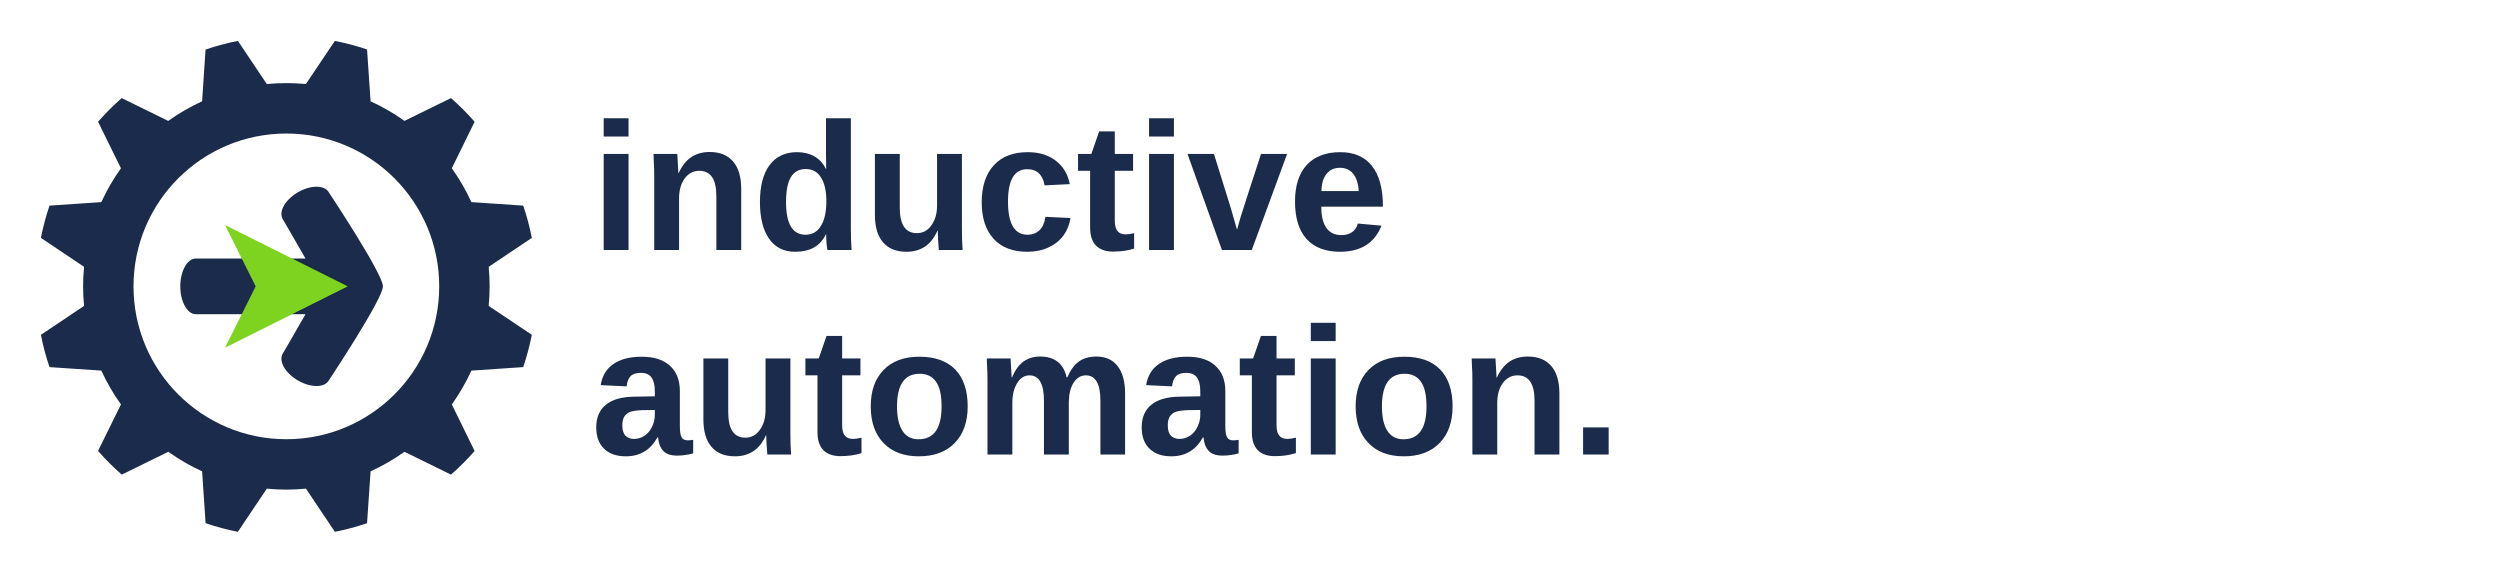
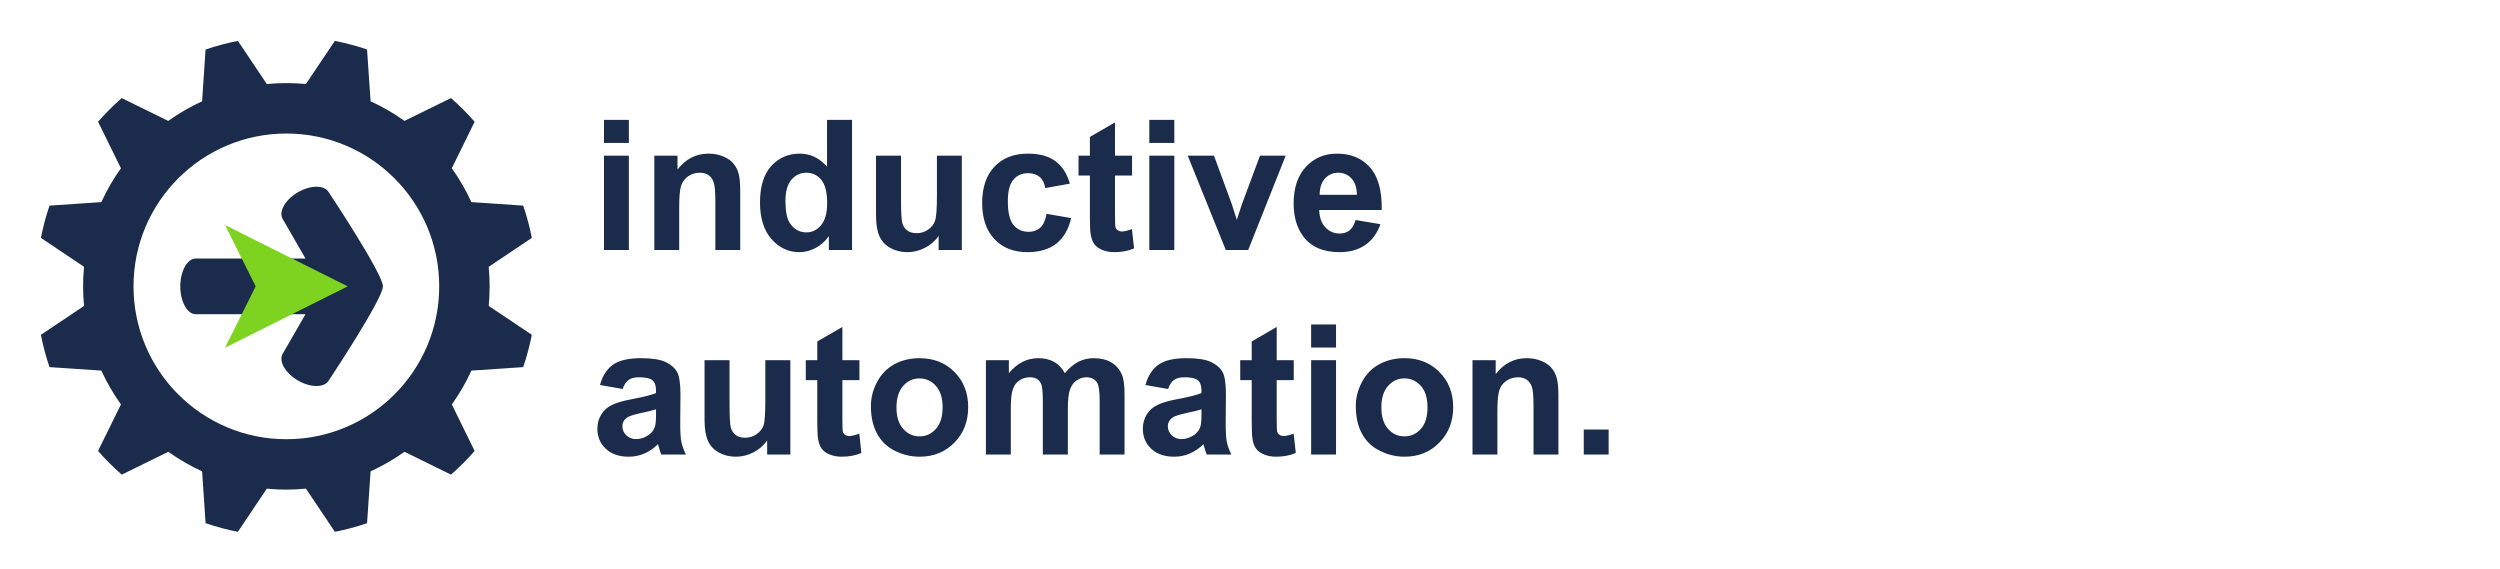
<svg xmlns="http://www.w3.org/2000/svg" viewBox="0 0 220 50" fill="none">
  <g transform="scale(1.8) translate(2, 2)">
    <path fill="#1B2B4B" d="M16.72 11.998c0-.616-2.647-4.598-2.647-4.598-.21-.362-.885-.362-1.507-.001-.622.361-.956.947-.745 1.31l.294.506.821 1.425H9.004l-1.43-.002c-.418 0-.758.61-.76 1.36v.004c.002.75.342 1.36.76 1.36l1.43-.001h3.932l-.82 1.424-.295.507c-.21.362.123.949.745 1.31.622.36 1.297.36 1.507-.002 0 0 2.647-3.982 2.647-4.598v-.004M12 19.473a7.472 7.472 0 1 1 0-14.945 7.472 7.472 0 1 1 0 14.945zM21.937 12c0-.322-.015-.64-.046-.955L24 9.63a12.032 12.032 0 0 0-.42-1.577l-2.534-.172a10.03 10.03 0 0 0-.958-1.655l1.116-2.274a12.27 12.27 0 0 0-1.156-1.157L17.773 3.91a9.909 9.909 0 0 0-1.656-.958L15.945.419A12.085 12.085 0 0 0 14.37 0l-1.415 2.108a10.124 10.124 0 0 0-1.912 0L9.631 0A12.02 12.02 0 0 0 8.05.422l-.17 2.531a9.905 9.905 0 0 0-1.657.958L3.95 2.795c-.41.36-.797.746-1.156 1.157l1.119 2.274a9.976 9.976 0 0 0-.959 1.655L.42 8.053A12.13 12.13 0 0 0 0 9.63l2.109 1.413a9.76 9.76 0 0 0 0 1.913L0 14.369a12.1 12.1 0 0 0 .42 1.579l2.534.17c.268.584.588 1.136.959 1.653l-1.12 2.275c.361.411.748.799 1.16 1.158l2.274-1.117c.517.368 1.07.69 1.654.957l.17 2.534c.513.173 1.038.317 1.578.422l1.415-2.11c.315.029.632.048.956.048.321 0 .642-.02.957-.049L14.372 24a12.208 12.208 0 0 0 1.573-.422l.172-2.534c.584-.267 1.14-.589 1.657-.957l2.274 1.117c.41-.36.796-.744 1.156-1.156l-1.115-2.274c.37-.518.69-1.07.957-1.656l2.532-.17a12.13 12.13 0 0 0 .422-1.58l-2.108-1.412a10 10 0 0 0 .045-.956" />
    <path fill="#7ED321" d="M9 9 L15 12 L9 15 L10.5 12 Z" />
  </g>
-   <text x="52" y="22" font-family="Arial, Helvetica, sans-serif" font-size="16" font-weight="600" fill="#1B2B4B">inductive</text>
-   <text x="52" y="40" font-family="Arial, Helvetica, sans-serif" font-size="16" font-weight="600" fill="#1B2B4B">automation.</text>
+   <path fill="#1B2B4B" d="M55.34 12.58L53.15 12.58L53.15 10.55L55.34 10.55L55.34 12.58ZM55.34 22L53.15 22L53.15 13.70L55.34 13.70L55.34 22ZM65.14 16.84L65.14 22L62.95 22L62.95 17.77Q62.95 16.42 62.80 16.03Q62.66 15.63 62.35 15.41Q62.03 15.20 61.59 15.20L61.59 15.20Q61.02 15.20 60.56 15.51Q60.11 15.82 59.94 16.34Q59.77 16.85 59.77 18.24L59.77 18.24L59.77 22L57.58 22L57.58 13.70L59.62 13.70L59.62 14.92Q60.70 13.52 62.35 13.52L62.35 13.52Q63.08 13.52 63.68 13.78Q64.28 14.04 64.59 14.45Q64.90 14.85 65.02 15.37Q65.14 15.88 65.14 16.84L65.14 16.84ZM74.98 10.55L74.98 22L72.94 22L72.94 20.78Q72.43 21.49 71.74 21.84Q71.05 22.19 70.34 22.19L70.34 22.19Q68.91 22.19 67.89 21.04Q66.88 19.88 66.88 17.82L66.88 17.82Q66.88 15.71 67.87 14.61Q68.86 13.52 70.38 13.52L70.38 13.52Q71.77 13.52 72.78 14.67L72.78 14.67L72.78 10.55L74.98 10.55ZM69.12 17.67L69.12 17.67Q69.12 19 69.48 19.59L69.48 19.59Q70.02 20.45 70.97 20.45L70.97 20.45Q71.73 20.45 72.26 19.81Q72.79 19.16 72.79 17.88L72.79 17.88Q72.79 16.45 72.27 15.82Q71.76 15.20 70.95 15.20L70.95 15.20Q70.17 15.20 69.64 15.82Q69.12 16.44 69.12 17.67ZM84.64 22L82.60 22L82.60 20.76Q82.15 21.42 81.41 21.80Q80.67 22.19 79.85 22.19L79.85 22.19Q79.02 22.19 78.35 21.82Q77.69 21.45 77.39 20.79Q77.09 20.13 77.09 18.95L77.09 18.95L77.09 13.70L79.29 13.70L79.29 17.52Q79.29 19.27 79.41 19.66Q79.53 20.05 79.85 20.29Q80.17 20.52 80.66 20.52L80.66 20.52Q81.23 20.52 81.67 20.21Q82.12 19.90 82.28 19.44Q82.45 18.98 82.45 17.20L82.45 17.20L82.45 13.70L84.64 13.70L84.64 22ZM94.15 16.16L94.15 16.16L91.98 16.55Q91.88 15.90 91.49 15.57Q91.10 15.24 90.48 15.24L90.48 15.24Q89.66 15.24 89.18 15.81Q88.69 16.38 88.69 17.70L88.69 17.70Q88.69 19.18 89.18 19.79Q89.68 20.40 90.52 20.40L90.52 20.40Q91.14 20.40 91.54 20.04Q91.94 19.69 92.10 18.82L92.10 18.82L94.26 19.19Q93.92 20.67 92.97 21.43Q92.02 22.19 90.41 22.19L90.41 22.19Q88.59 22.19 87.51 21.04Q86.43 19.89 86.43 17.86L86.43 17.86Q86.43 15.80 87.52 14.66Q88.60 13.52 90.45 13.52L90.45 13.52Q91.97 13.52 92.86 14.17Q93.76 14.82 94.15 16.16ZM98.12 13.70L99.62 13.70L99.62 15.45L98.12 15.45L98.12 18.80Q98.12 19.81 98.16 19.98Q98.20 20.15 98.36 20.26Q98.51 20.37 98.73 20.37L98.73 20.37Q99.03 20.37 99.61 20.16L99.61 20.16L99.80 21.86Q99.03 22.19 98.06 22.19L98.06 22.19Q97.47 22.19 96.99 21.99Q96.52 21.79 96.29 21.47Q96.07 21.16 95.98 20.62L95.98 20.62Q95.91 20.23 95.91 19.07L95.91 19.07L95.91 15.45L94.91 15.45L94.91 13.70L95.91 13.70L95.91 12.05L98.12 10.77L98.12 13.70ZM103.34 12.58L101.14 12.58L101.14 10.55L103.34 10.55L103.34 12.58ZM103.34 22L101.14 22L101.14 13.70L103.34 13.70L103.34 22ZM109.84 22L107.87 22L104.52 13.70L106.83 13.70L108.39 17.94L108.84 19.35Q109.02 18.81 109.07 18.64L109.07 18.64Q109.18 18.29 109.30 17.94L109.30 17.94L110.88 13.70L113.14 13.70L109.84 22ZM119.29 19.36L119.29 19.36L121.48 19.73Q121.05 20.93 120.14 21.56Q119.23 22.19 117.87 22.19L117.87 22.19Q115.70 22.19 114.66 20.77L114.66 20.77Q113.84 19.64 113.84 17.91L113.84 17.91Q113.84 15.85 114.92 14.68Q116 13.52 117.65 13.52L117.65 13.52Q119.50 13.52 120.57 14.74Q121.64 15.96 121.59 18.48L121.59 18.48L116.09 18.48Q116.12 19.46 116.63 20.00Q117.13 20.55 117.89 20.55L117.89 20.55Q118.41 20.55 118.76 20.27Q119.11 19.98 119.29 19.36ZM116.13 17.14L119.41 17.14Q119.39 16.19 118.92 15.69Q118.45 15.20 117.78 15.20L117.78 15.20Q117.06 15.20 116.59 15.72L116.59 15.72Q116.13 16.24 116.13 17.14L116.13 17.14Z" />
+   <path fill="#1B2B4B" d="M54.79 34.23L54.79 34.23L52.80 33.88Q53.13 32.67 53.95 32.09Q54.77 31.52 56.39 31.52L56.39 31.52Q57.86 31.52 58.58 31.86Q59.30 32.21 59.59 32.75Q59.88 33.28 59.88 34.71L59.88 34.71L59.86 37.27Q59.86 38.37 59.96 38.89Q60.07 39.41 60.36 40L60.36 40L58.19 40Q58.10 39.78 57.98 39.35L57.98 39.35Q57.92 39.16 57.90 39.09L57.90 39.09Q57.34 39.64 56.70 39.91Q56.05 40.19 55.33 40.19L55.33 40.19Q54.05 40.19 53.31 39.49Q52.57 38.80 52.57 37.73L52.57 37.73Q52.57 37.03 52.91 36.48Q53.24 35.93 53.85 35.64Q54.45 35.34 55.59 35.13L55.59 35.13Q57.13 34.84 57.73 34.59L57.73 34.59L57.73 34.37Q57.73 33.73 57.41 33.46Q57.10 33.20 56.23 33.20L56.23 33.20Q55.65 33.20 55.32 33.43Q54.99 33.66 54.79 34.23ZM57.73 36.45L57.73 36.02Q57.30 36.16 56.39 36.35Q55.48 36.55 55.20 36.73L55.20 36.73Q54.77 37.04 54.77 37.51L54.77 37.51Q54.77 37.97 55.11 38.30Q55.45 38.64 55.98 38.64L55.98 38.64Q56.58 38.64 57.12 38.25L57.12 38.25Q57.52 37.95 57.64 37.52L57.64 37.52Q57.73 37.24 57.73 36.45L57.73 36.45ZM69.55 40L67.51 40L67.51 38.76Q67.05 39.42 66.32 39.80Q65.58 40.19 64.76 40.19L64.76 40.19Q63.92 40.19 63.26 39.82Q62.59 39.45 62.30 38.79Q62 38.13 62 36.95L62 36.95L62 31.70L64.20 31.70L64.20 35.52Q64.20 37.27 64.32 37.66Q64.44 38.05 64.76 38.29Q65.08 38.52 65.57 38.52L65.57 38.52Q66.13 38.52 66.58 38.21Q67.02 37.90 67.19 37.44Q67.35 36.98 67.35 35.20L67.35 35.20L67.35 31.70L69.55 31.70L69.55 40ZM74.13 31.70L75.63 31.70L75.63 33.45L74.13 33.45L74.13 36.80Q74.13 37.81 74.17 37.98Q74.21 38.15 74.36 38.26Q74.52 38.37 74.73 38.37L74.73 38.37Q75.04 38.37 75.62 38.16L75.62 38.16L75.80 39.86Q75.04 40.19 74.07 40.19L74.07 40.19Q73.48 40.19 73 39.99Q72.52 39.79 72.30 39.47Q72.08 39.16 71.99 38.62L71.99 38.62Q71.92 38.23 71.92 37.07L71.92 37.07L71.92 33.45L70.91 33.45L70.91 31.70L71.92 31.70L71.92 30.05L74.13 28.77L74.13 31.70ZM76.64 35.73L76.64 35.73Q76.64 34.64 77.18 33.62Q77.72 32.59 78.71 32.05Q79.70 31.52 80.91 31.52L80.91 31.52Q82.80 31.52 84 32.74Q85.20 33.96 85.20 35.83L85.20 35.83Q85.20 37.71 83.99 38.95Q82.77 40.19 80.93 40.19L80.93 40.19Q79.79 40.19 78.75 39.67Q77.72 39.16 77.18 38.16Q76.64 37.16 76.64 35.73ZM78.89 35.85L78.89 35.85Q78.89 37.09 79.48 37.74Q80.06 38.40 80.92 38.40L80.92 38.40Q81.78 38.40 82.36 37.74Q82.95 37.09 82.95 35.84L82.95 35.84Q82.95 34.62 82.36 33.96Q81.78 33.30 80.92 33.30L80.92 33.30Q80.06 33.30 79.48 33.96Q78.89 34.62 78.89 35.85ZM86.76 40L86.76 31.70L88.78 31.70L88.78 32.84Q89.87 31.52 91.37 31.52L91.37 31.52Q92.16 31.52 92.75 31.84Q93.34 32.17 93.71 32.84L93.71 32.84Q94.26 32.17 94.89 31.84Q95.52 31.52 96.24 31.52L96.24 31.52Q97.16 31.52 97.79 31.89Q98.42 32.26 98.73 32.98L98.73 32.98Q98.96 33.51 98.96 34.70L98.96 34.70L98.96 40L96.77 40L96.77 35.26Q96.77 34.02 96.54 33.66L96.54 33.66Q96.23 33.20 95.60 33.20L95.60 33.20Q95.14 33.20 94.73 33.48Q94.33 33.76 94.15 34.30Q93.97 34.84 93.97 36.02L93.97 36.02L93.97 40L91.77 40L91.77 35.45Q91.77 34.24 91.66 33.89Q91.54 33.54 91.29 33.37Q91.05 33.20 90.63 33.20L90.63 33.20Q90.12 33.20 89.71 33.47Q89.30 33.74 89.13 34.26Q88.95 34.77 88.95 35.97L88.95 35.97L88.95 40L86.76 40ZM102.79 34.23L102.79 34.23L100.80 33.88Q101.13 32.67 101.95 32.09Q102.77 31.52 104.39 31.52L104.39 31.52Q105.86 31.52 106.58 31.86Q107.30 32.21 107.59 32.75Q107.88 33.28 107.88 34.71L107.88 34.71L107.86 37.27Q107.86 38.37 107.96 38.89Q108.07 39.41 108.36 40L108.36 40L106.19 40Q106.10 39.78 105.98 39.35L105.98 39.35Q105.92 39.16 105.90 39.09L105.90 39.09Q105.34 39.64 104.70 39.91Q104.05 40.19 103.33 40.19L103.33 40.19Q102.05 40.19 101.31 39.49Q100.57 38.80 100.57 37.73L100.57 37.73Q100.57 37.03 100.91 36.48Q101.24 35.93 101.85 35.64Q102.45 35.34 103.59 35.13L103.59 35.13Q105.13 34.84 105.73 34.59L105.73 34.59L105.73 34.37Q105.73 33.73 105.41 33.46Q105.10 33.20 104.23 33.20L104.23 33.20Q103.65 33.20 103.32 33.43Q102.99 33.66 102.79 34.23ZM105.73 36.45L105.73 36.02Q105.30 36.16 104.39 36.35Q103.48 36.55 103.20 36.73L103.20 36.73Q102.77 37.04 102.77 37.51L102.77 37.51Q102.77 37.97 103.11 38.30Q103.45 38.64 103.98 38.64L103.98 38.64Q104.58 38.64 105.12 38.25L105.12 38.25Q105.52 37.95 105.64 37.52L105.64 37.52Q105.73 37.24 105.73 36.45L105.73 36.45ZM112.35 31.70L113.85 31.70L113.85 33.45L112.35 33.45L112.35 36.80Q112.35 37.81 112.39 37.98Q112.44 38.15 112.59 38.26Q112.74 38.37 112.96 38.37L112.96 38.37Q113.27 38.37 113.84 38.16L113.84 38.16L114.03 39.86Q113.27 40.19 112.30 40.19L112.30 40.19Q111.70 40.19 111.23 39.99Q110.75 39.79 110.53 39.47Q110.30 39.16 110.22 38.62L110.22 38.62Q110.15 38.23 110.15 37.07L110.15 37.07L110.15 33.45L109.14 33.45L109.14 31.70L110.15 31.70L110.15 30.05L112.35 28.77L112.35 31.70ZM117.57 30.58L115.38 30.58L115.38 28.55L117.57 28.55L117.57 30.58ZM117.57 40L115.38 40L115.38 31.70L117.57 31.70L117.57 40ZM119.31 35.73L119.31 35.73Q119.31 34.64 119.85 33.62Q120.39 32.59 121.38 32.05Q122.37 31.52 123.59 31.52L123.59 31.52Q125.47 31.52 126.67 32.74Q127.88 33.96 127.88 35.83L127.88 35.83Q127.88 37.71 126.66 38.95Q125.45 40.19 123.60 40.19L123.60 40.19Q122.46 40.19 121.43 39.67Q120.39 39.16 119.85 38.16Q119.31 37.16 119.31 35.73ZM121.56 35.85L121.56 35.85Q121.56 37.09 122.15 37.74Q122.73 38.40 123.59 38.40L123.59 38.40Q124.45 38.40 125.04 37.74Q125.62 37.09 125.62 35.84L125.62 35.84Q125.62 34.62 125.04 33.96Q124.45 33.30 123.59 33.30L123.59 33.30Q122.73 33.30 122.15 33.96Q121.56 34.62 121.56 35.85ZM137.14 34.84L137.14 40L134.95 40L134.95 35.77Q134.95 34.42 134.80 34.03Q134.66 33.63 134.35 33.41Q134.03 33.20 133.59 33.20L133.59 33.20Q133.02 33.20 132.56 33.51Q132.11 33.82 131.94 34.34Q131.77 34.85 131.77 36.24L131.77 36.24L131.77 40L129.58 40L129.58 31.70L131.62 31.70L131.62 32.92Q132.70 31.52 134.35 31.52L134.35 31.52Q135.08 31.52 135.68 31.78Q136.28 32.04 136.59 32.45Q136.90 32.85 137.02 33.37Q137.14 33.88 137.14 34.84L137.14 34.84ZM141.56 40L139.37 40L139.37 37.80L141.56 37.80L141.56 40Z" />
</svg>
